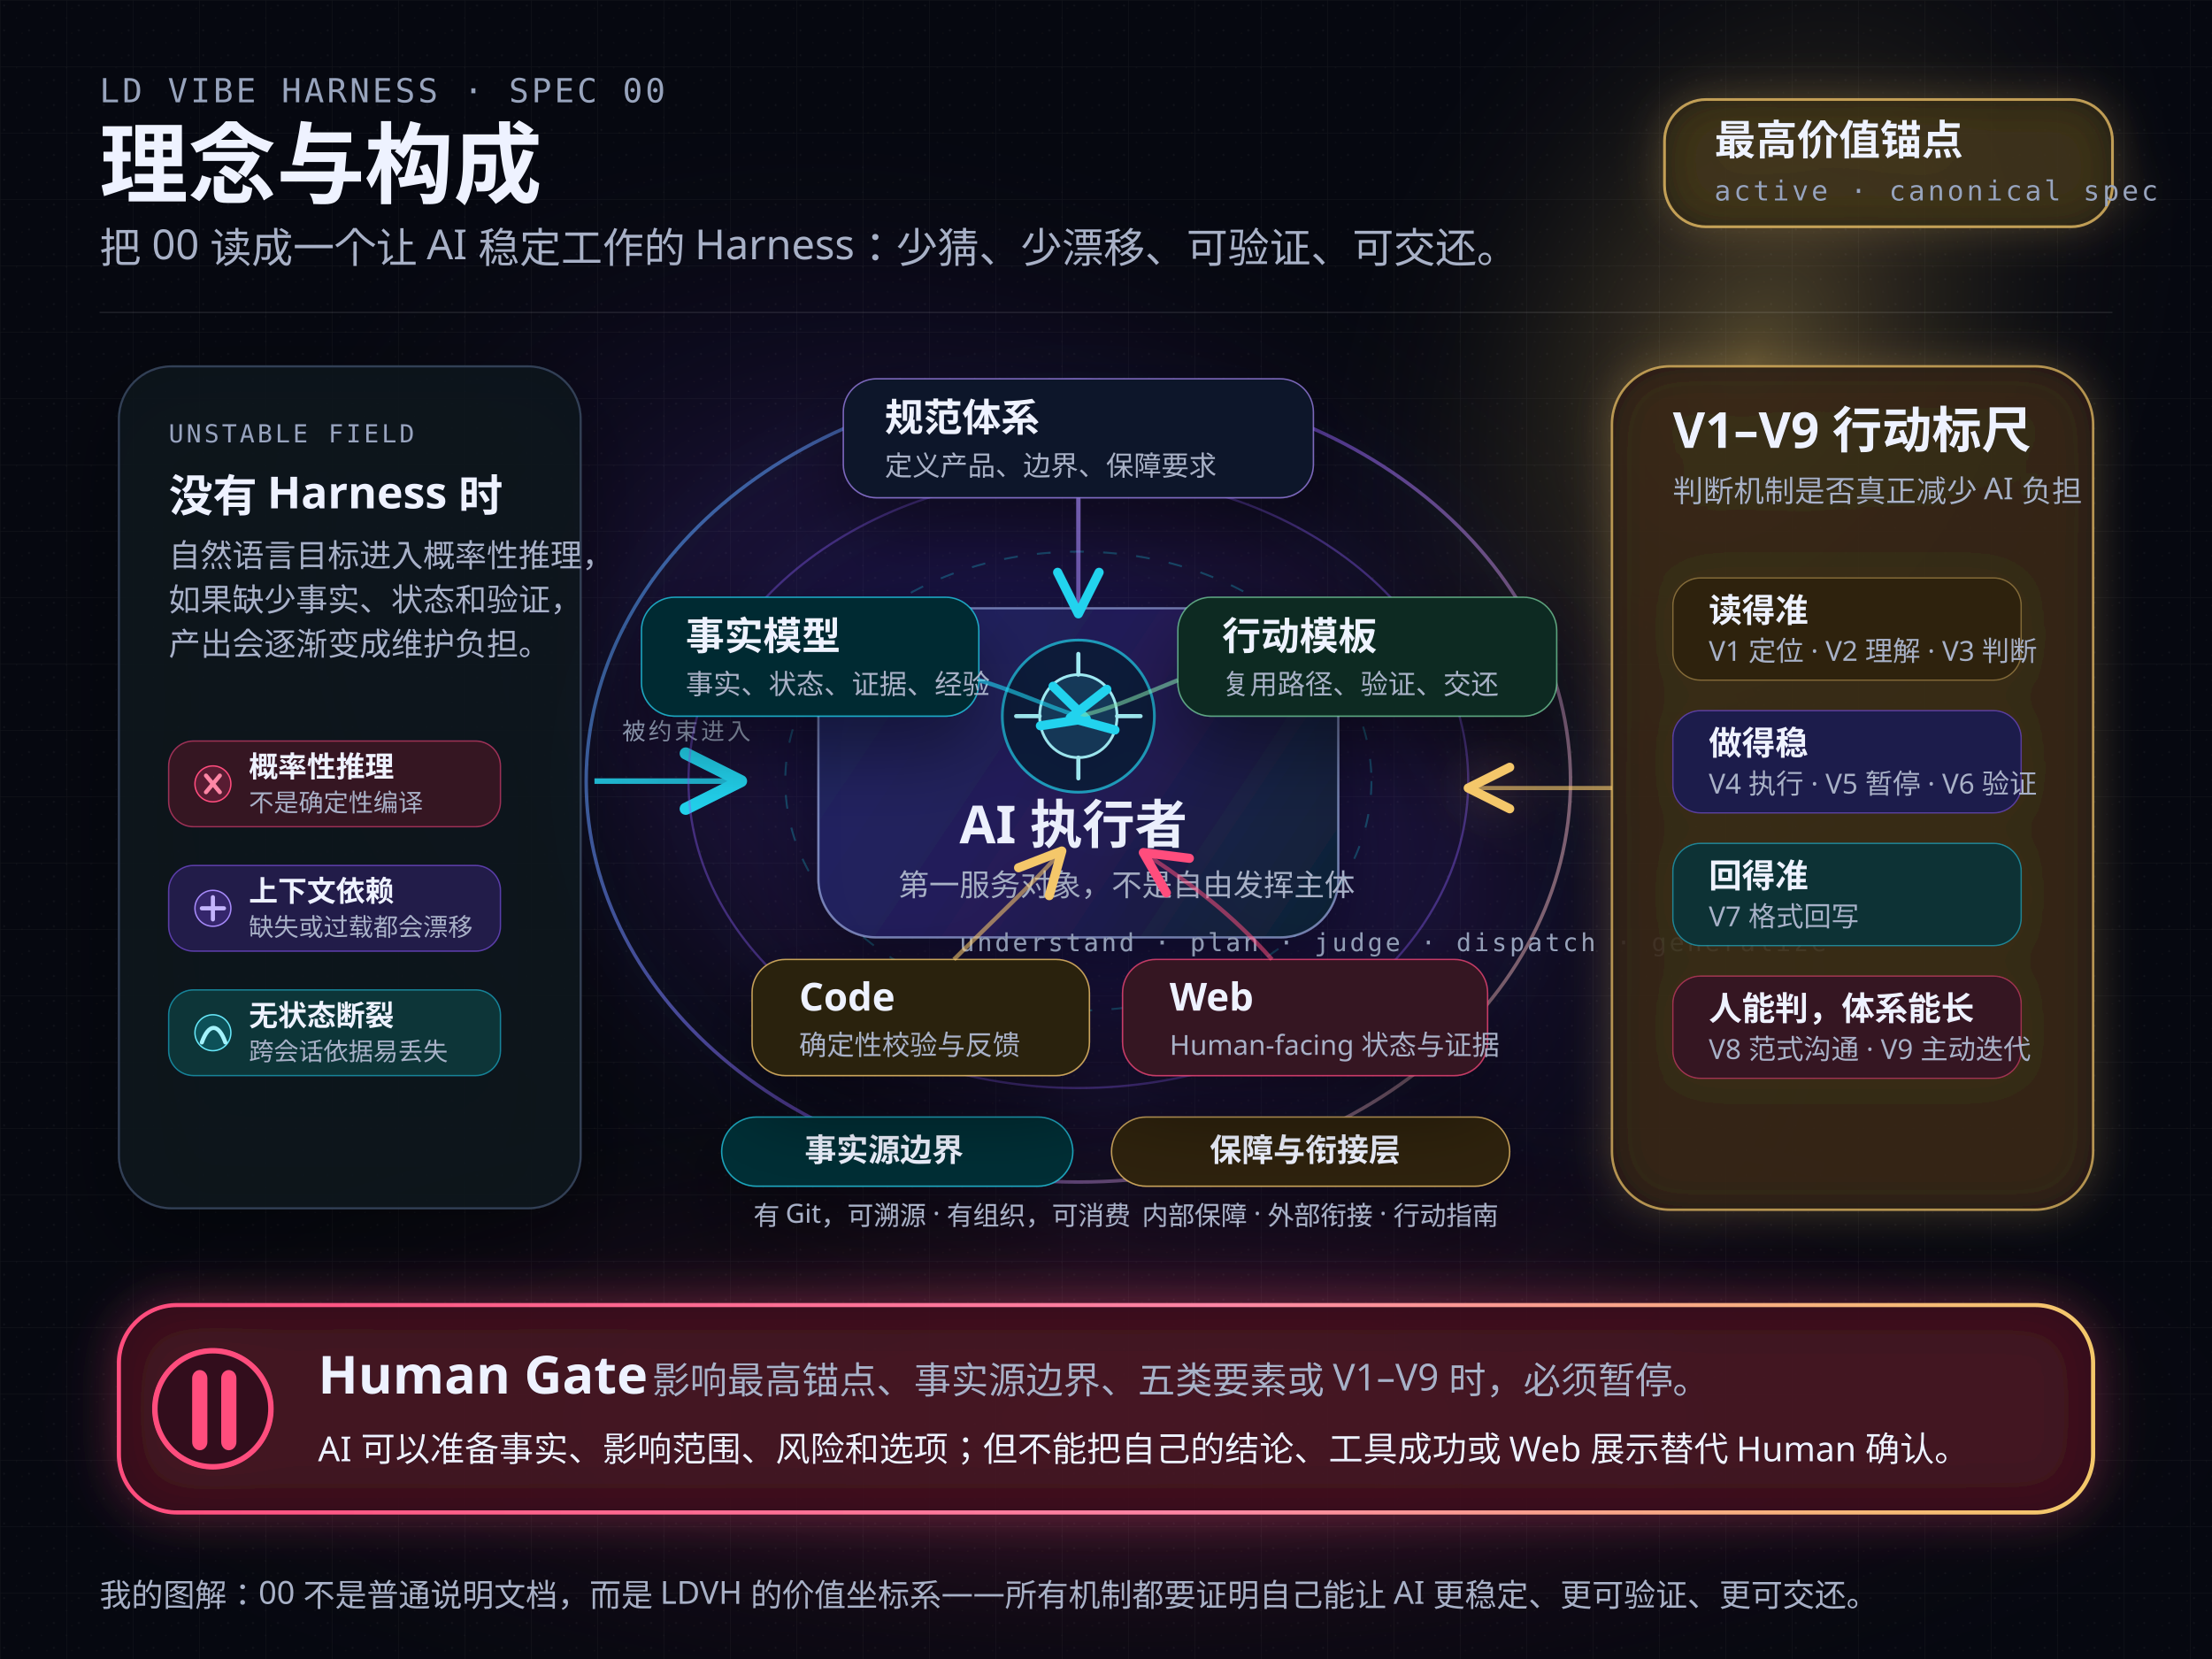
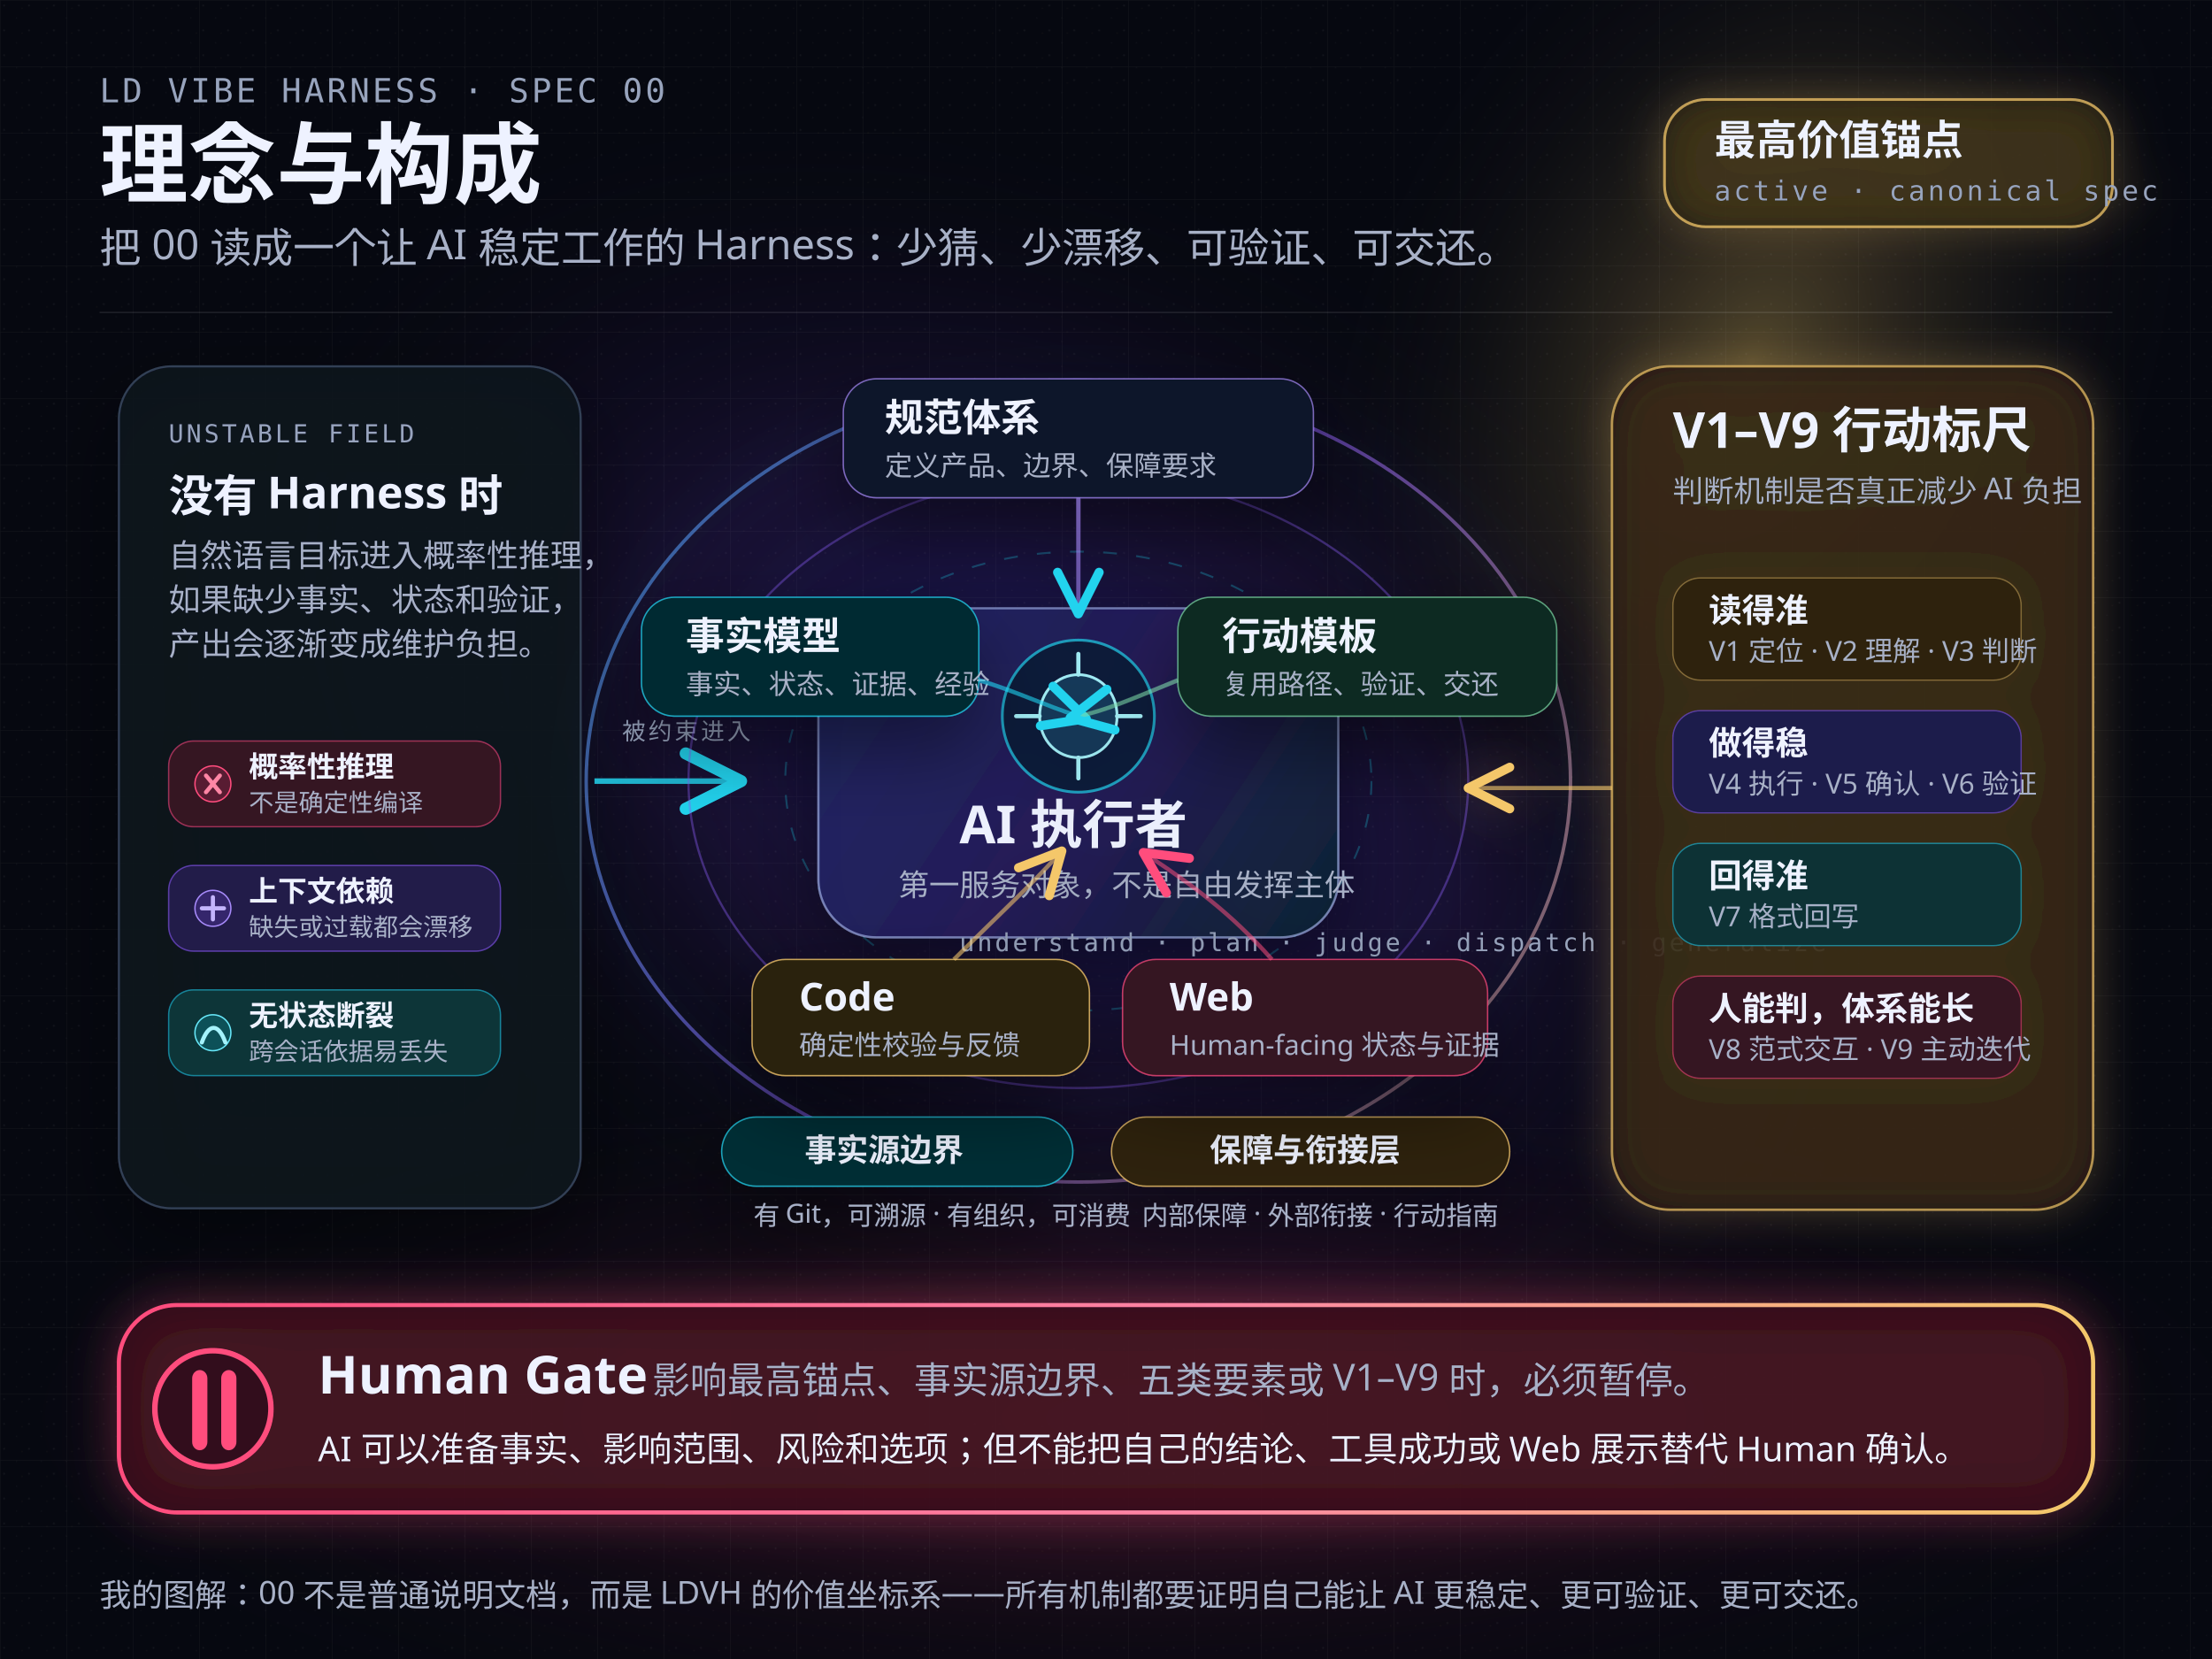
<svg xmlns="http://www.w3.org/2000/svg" width="1600" height="1200" viewBox="0 0 1600 1200" fill="none" role="img" aria-labelledby="title desc">
  <defs>
    <radialGradient id="bgCore" cx="0" cy="0" r="1" gradientUnits="userSpaceOnUse" gradientTransform="translate(770 560) rotate(28) scale(650 430)">
      <stop offset="0" stop-color="#253BFF" stop-opacity="0.32" />
      <stop offset="0.48" stop-color="#7C3AED" stop-opacity="0.14" />
      <stop offset="1" stop-color="#060810" stop-opacity="0" />
    </radialGradient>
    <radialGradient id="bgGold" cx="0" cy="0" r="1" gradientUnits="userSpaceOnUse" gradientTransform="translate(1270 260) rotate(116) scale(430 300)">
      <stop offset="0" stop-color="#FFD36A" stop-opacity="0.30" />
      <stop offset="1" stop-color="#060810" stop-opacity="0" />
    </radialGradient>
    <radialGradient id="bgRed" cx="0" cy="0" r="1" gradientUnits="userSpaceOnUse" gradientTransform="translate(820 1025) scale(860 260)">
      <stop offset="0" stop-color="#FF3D7F" stop-opacity="0.25" />
      <stop offset="1" stop-color="#060810" stop-opacity="0" />
    </radialGradient>
    <linearGradient id="orbitStroke" x1="270" y1="190" x2="1260" y2="870" gradientUnits="userSpaceOnUse">
      <stop stop-color="#22D3EE" stop-opacity="0.82" />
      <stop offset="0.52" stop-color="#8B5CF6" stop-opacity="0.76" />
      <stop offset="1" stop-color="#F4C76B" stop-opacity="0.82" />
    </linearGradient>
    <linearGradient id="gateStroke" x1="105" y1="935" x2="1495" y2="1100" gradientUnits="userSpaceOnUse">
      <stop stop-color="#FF4D7D" />
      <stop offset="0.55" stop-color="#FF86A5" />
      <stop offset="1" stop-color="#F4C76B" />
    </linearGradient>
    <linearGradient id="coreFill" x1="580" y1="422" x2="980" y2="690" gradientUnits="userSpaceOnUse">
      <stop stop-color="#1D2B68" stop-opacity="0.98" />
      <stop offset="0.52" stop-color="#251B58" stop-opacity="0.98" />
      <stop offset="1" stop-color="#0B2530" stop-opacity="0.98" />
    </linearGradient>
    <filter id="softShadow" x="-80" y="-80" width="1760" height="1360" filterUnits="userSpaceOnUse" color-interpolation-filters="sRGB">
      <feDropShadow dx="0" dy="24" stdDeviation="28" flood-color="#000000" flood-opacity="0.42" />
    </filter>
    <filter id="cyanGlow" x="-80" y="-80" width="1760" height="1360" filterUnits="userSpaceOnUse" color-interpolation-filters="sRGB">
      <feDropShadow dx="0" dy="0" stdDeviation="16" flood-color="#22D3EE" flood-opacity="0.28" />
    </filter>
    <filter id="goldGlow" x="-80" y="-80" width="1760" height="1360" filterUnits="userSpaceOnUse" color-interpolation-filters="sRGB">
      <feDropShadow dx="0" dy="0" stdDeviation="16" flood-color="#F4C76B" flood-opacity="0.30" />
    </filter>
    <filter id="redGlow" x="-80" y="-80" width="1760" height="1360" filterUnits="userSpaceOnUse" color-interpolation-filters="sRGB">
      <feDropShadow dx="0" dy="0" stdDeviation="18" flood-color="#FF4D7D" flood-opacity="0.38" />
    </filter>
    <pattern id="grid" width="48" height="48" patternUnits="userSpaceOnUse">
      <path d="M48 0H0V48" stroke="#FFFFFF" stroke-opacity="0.04" stroke-width="1" />
    </pattern>
    <pattern id="grain" width="18" height="18" patternUnits="userSpaceOnUse">
      <circle cx="3" cy="4" r="0.7" fill="#FFFFFF" opacity="0.05" />
      <circle cx="12" cy="13" r="0.55" fill="#FFFFFF" opacity="0.035" />
      <circle cx="16" cy="6" r="0.55" fill="#F4C76B" opacity="0.04" />
    </pattern>
    <marker id="arrowCyan" markerWidth="14" markerHeight="14" refX="10" refY="7" orient="auto" markerUnits="strokeWidth">
      <path d="M2 2L12 7L2 12" stroke="#22D3EE" stroke-width="2.2" stroke-linecap="round" stroke-linejoin="round" />
    </marker>
    <marker id="arrowGold" markerWidth="14" markerHeight="14" refX="10" refY="7" orient="auto" markerUnits="strokeWidth">
      <path d="M2 2L12 7L2 12" stroke="#F4C76B" stroke-width="2.2" stroke-linecap="round" stroke-linejoin="round" />
    </marker>
    <marker id="arrowPink" markerWidth="14" markerHeight="14" refX="10" refY="7" orient="auto" markerUnits="strokeWidth">
      <path d="M2 2L12 7L2 12" stroke="#FF4D7D" stroke-width="2.2" stroke-linecap="round" stroke-linejoin="round" />
    </marker>
    <style>
      .label { font-family: "Noto Sans SC", "Microsoft YaHei", sans-serif; fill: #EEF2FF; }
      .muted { font-family: "Noto Sans SC", "Microsoft YaHei", sans-serif; fill: #A8B1C7; }
      .mono { font-family: "Share Tech Mono", "JetBrains Mono", monospace; fill: #98A4BD; letter-spacing: 2px; }
      .num { font-family: "Orbitron", "Noto Sans SC", sans-serif; font-weight: 900; }
    </style>
  </defs>
  <rect width="1600" height="1200" fill="#060810" />
  <rect width="1600" height="1200" fill="url(#bgCore)" />
  <rect width="1600" height="1200" fill="url(#bgGold)" />
  <rect width="1600" height="1200" fill="url(#bgRed)" />
  <rect width="1600" height="1200" fill="url(#grid)" />
  <rect width="1600" height="1200" fill="url(#grain)" />
  <text x="72" y="74" class="mono" font-size="24">LD VIBE HARNESS · SPEC 00</text>
  <text x="72" y="142" class="label" font-size="64" font-weight="900">理念与构成</text>
  <text x="72" y="190" class="muted" font-size="30">把 00 读成一个让 AI 稳定工作的 Harness：少猜、少漂移、可验证、可交还。</text>
  <line x1="72" y1="226" x2="1528" y2="226" stroke="#FFFFFF" stroke-opacity="0.10" />
  <g filter="url(#softShadow)">
    <path d="M86 303C86 282 103 265 124 265H382C403 265 420 282 420 303V836C420 857 403 874 382 874H124C103 874 86 857 86 836V303Z" fill="#0D1424" fill-opacity="0.86" stroke="#334155" stroke-width="1.5" />
    <text x="122" y="320" class="mono" font-size="18">UNSTABLE FIELD</text>
    <text x="122" y="370" class="label" font-size="32" font-weight="900">没有 Harness 时</text>
    <text x="122" y="410" class="muted" font-size="23">自然语言目标进入概率性推理，</text>
    <text x="122" y="442" class="muted" font-size="23">如果缺少事实、状态和验证，</text>
    <text x="122" y="474" class="muted" font-size="23">产出会逐渐变成维护负担。</text>
    <g transform="translate(122 536)">
      <rect width="240" height="62" rx="18" fill="#351222" stroke="#FF4D7D" stroke-opacity="0.55" />
      <circle cx="32" cy="31" r="13" fill="#FF4D7D" fill-opacity="0.18" stroke="#FF4D7D" />
      <path d="M27 25L37 37M37 25L27 37" stroke="#FF86A5" stroke-width="3" stroke-linecap="round" />
      <text x="58" y="26" class="label" font-size="21" font-weight="800" fill="#FFAAC0">概率性推理</text>
      <text x="58" y="51" class="muted" font-size="18">不是确定性编译</text>
    </g>
    <g transform="translate(122 626)">
      <rect width="240" height="62" rx="18" fill="#221A4A" stroke="#8B5CF6" stroke-opacity="0.58" />
      <circle cx="32" cy="31" r="13" fill="#8B5CF6" fill-opacity="0.20" stroke="#A78BFA" />
      <path d="M24 31H40M32 23V39" stroke="#C4B5FD" stroke-width="3" stroke-linecap="round" />
      <text x="58" y="26" class="label" font-size="21" font-weight="800" fill="#D8B4FE">上下文依赖</text>
      <text x="58" y="51" class="muted" font-size="18">缺失或过载都会漂移</text>
    </g>
    <g transform="translate(122 716)">
      <rect width="240" height="62" rx="18" fill="#0B3438" stroke="#22D3EE" stroke-opacity="0.54" />
      <circle cx="32" cy="31" r="13" fill="#22D3EE" fill-opacity="0.18" stroke="#67E8F9" />
      <path d="M24 38C29 24 36 24 41 38" stroke="#A5F3FC" stroke-width="3" stroke-linecap="round" />
      <text x="58" y="26" class="label" font-size="21" font-weight="800" fill="#A5F3FC">无状态断裂</text>
      <text x="58" y="51" class="muted" font-size="18">跨会话依据易丢失</text>
    </g>
  </g>
  <path d="M430 565C470 565 494 565 528 565" stroke="#22D3EE" stroke-width="4" stroke-opacity="0.85" marker-end="url(#arrowCyan)" />
  <text x="450" y="535" class="mono" font-size="17" fill="#22D3EE">被约束进入</text>
  <g filter="url(#cyanGlow)">
    <ellipse cx="780" cy="565" rx="356" ry="290" stroke="url(#orbitStroke)" stroke-width="2.5" stroke-opacity="0.74" />
    <ellipse cx="780" cy="565" rx="282" ry="222" stroke="#8B5CF6" stroke-width="1.6" stroke-opacity="0.40" />
    <ellipse cx="780" cy="565" rx="212" ry="166" stroke="#22D3EE" stroke-width="1.4" stroke-opacity="0.30" stroke-dasharray="10 14" />
  </g>
  <g filter="url(#softShadow)">
    <rect x="522" y="808" width="254" height="50" rx="25" fill="#062F35" stroke="#22D3EE" stroke-opacity="0.75" />
    <text x="582" y="840" class="label" font-size="23" font-weight="850" fill="#A5F3FC">事实源边界</text>
    <text x="545" y="886" class="muted" font-size="19">有 Git，可溯源 · 有组织，可消费</text>
    <rect x="804" y="808" width="288" height="50" rx="25" fill="#2E2310" stroke="#F4C76B" stroke-opacity="0.78" />
    <text x="875" y="840" class="label" font-size="23" font-weight="850" fill="#FDE68A">保障与衔接层</text>
    <text x="826" y="886" class="muted" font-size="19">内部保障 · 外部衔接 · 行动指南</text>
  </g>
  <g filter="url(#softShadow)">
    <rect x="592" y="440" width="376" height="238" rx="42" fill="url(#coreFill)" stroke="#B4C6FF" stroke-opacity="0.58" stroke-width="1.6" />
    <circle cx="780" cy="518" r="55" fill="#101A3A" stroke="#22D3EE" stroke-opacity="0.72" stroke-width="2" />
    <path d="M752 518C752 500 765 488 780 488C795 488 808 500 808 518C808 536 795 548 780 548C765 548 752 536 752 518Z" fill="#22D3EE" fill-opacity="0.18" stroke="#A5F3FC" stroke-width="2" />
    <path d="M735 518H752M808 518H825M780 473V488M780 548V563" stroke="#A5F3FC" stroke-width="3" stroke-linecap="round" />
    <text x="694" y="610" class="label" font-size="38" font-weight="950">AI 执行者</text>
    <text x="650" y="648" class="muted" font-size="22">第一服务对象，不是自由发挥主体</text>
    <text x="694" y="688" class="mono" font-size="18" fill="#67E8F9">understand · plan · judge · dispatch · generalize</text>
  </g>
  <g filter="url(#softShadow)">
    <rect x="610" y="274" width="340" height="86" rx="24" fill="#101729" stroke="#A78BFA" stroke-opacity="0.70" />
    <text x="640" y="312" class="label" font-size="28" font-weight="900" fill="#DDD6FE">规范体系</text>
    <text x="640" y="344" class="muted" font-size="20">定义产品、边界、保障要求</text>
    <path d="M780 360V438" stroke="#A78BFA" stroke-width="3" stroke-opacity="0.55" marker-end="url(#arrowCyan)" />
    <rect x="464" y="432" width="244" height="86" rx="24" fill="#062A32" stroke="#22D3EE" stroke-opacity="0.75" />
    <text x="496" y="470" class="label" font-size="28" font-weight="900" fill="#A5F3FC">事实模型</text>
    <text x="496" y="502" class="muted" font-size="20">事实、状态、证据、经验</text>
    <path d="M708 492C735 500 755 510 780 518" stroke="#22D3EE" stroke-width="3" stroke-opacity="0.58" marker-end="url(#arrowCyan)" />
    <rect x="852" y="432" width="274" height="86" rx="24" fill="#0C2B20" stroke="#7DD9A6" stroke-opacity="0.70" />
    <text x="884" y="470" class="label" font-size="28" font-weight="900" fill="#BBF7D0">行动模板</text>
    <text x="884" y="502" class="muted" font-size="20">复用路径、验证、交还</text>
    <path d="M852 492C820 505 800 514 780 518" stroke="#7DD9A6" stroke-width="3" stroke-opacity="0.56" marker-end="url(#arrowCyan)" />
    <rect x="544" y="694" width="244" height="84" rx="24" fill="#2C2410" stroke="#F4C76B" stroke-opacity="0.78" />
    <text x="578" y="731" class="label" font-size="28" font-weight="900" fill="#FDE68A">Code</text>
    <text x="578" y="763" class="muted" font-size="20">确定性校验与反馈</text>
    <path d="M690 694C720 664 744 642 764 620" stroke="#F4C76B" stroke-width="3" stroke-opacity="0.56" marker-end="url(#arrowGold)" />
    <rect x="812" y="694" width="264" height="84" rx="24" fill="#351222" stroke="#FF4D7D" stroke-opacity="0.72" />
    <text x="846" y="731" class="label" font-size="28" font-weight="900" fill="#FFAAC0">Web</text>
    <text x="846" y="763" class="muted" font-size="20">Human-facing 状态与证据</text>
    <path d="M920 694C890 660 862 640 832 620" stroke="#FF4D7D" stroke-width="3" stroke-opacity="0.52" marker-end="url(#arrowPink)" />
  </g>
  <g filter="url(#goldGlow)">
    <rect x="1166" y="265" width="348" height="610" rx="42" fill="#171207" fill-opacity="0.88" stroke="#F4C76B" stroke-opacity="0.70" stroke-width="1.8" />
    <text x="1210" y="324" class="label" font-size="36" font-weight="950" fill="#FDE68A">V1–V9 行动标尺</text>
    <text x="1210" y="363" class="muted" font-size="22">判断机制是否真正减少 AI 负担</text>
    <g transform="translate(1210 418)">
      <rect width="252" height="74" rx="20" fill="#2E2410" stroke="#F4C76B" stroke-opacity="0.45" />
      <text x="26" y="32" class="label" font-size="24" font-weight="850" fill="#FDE68A">读得准</text>
      <text x="26" y="60" class="muted" font-size="20">V1 定位 · V2 理解 · V3 判断</text>
    </g>
    <g transform="translate(1210 514)">
      <rect width="252" height="74" rx="20" fill="#1E1B4B" stroke="#8B5CF6" stroke-opacity="0.55" />
      <text x="26" y="32" class="label" font-size="24" font-weight="850" fill="#DDD6FE">做得稳</text>
-       <text x="26" y="60" class="muted" font-size="20">V4 执行 · V5 暂停 · V6 验证</text>
+       <text x="26" y="60" class="muted" font-size="20">V4 执行 · V5 确认 · V6 验证</text>
    </g>
    <g transform="translate(1210 610)">
      <rect width="252" height="74" rx="20" fill="#073035" stroke="#22D3EE" stroke-opacity="0.55" />
      <text x="26" y="32" class="label" font-size="24" font-weight="850" fill="#A5F3FC">回得准</text>
      <text x="26" y="60" class="muted" font-size="20">V7 格式回写</text>
    </g>
    <g transform="translate(1210 706)">
      <rect width="252" height="74" rx="20" fill="#351222" stroke="#FF4D7D" stroke-opacity="0.55" />
      <text x="26" y="32" class="label" font-size="24" font-weight="850" fill="#FFAAC0">人能判，体系能长</text>
-       <text x="26" y="60" class="muted" font-size="20">V8 范式沟通 · V9 主动迭代</text>
+       <text x="26" y="60" class="muted" font-size="20">V8 范式交互 · V9 主动迭代</text>
    </g>
    <path d="M1166 570C1128 570 1102 570 1068 570" stroke="#F4C76B" stroke-width="3" stroke-opacity="0.62" marker-end="url(#arrowGold)" />
  </g>
  <g filter="url(#goldGlow)">
    <rect x="1204" y="72" width="324" height="92" rx="30" fill="#1E1A0D" fill-opacity="0.82" stroke="#F4C76B" stroke-opacity="0.75" stroke-width="2" />
    <text x="1240" y="112" class="label" font-size="30" font-weight="950" fill="#FDE68A">最高价值锚点</text>
    <text x="1240" y="145" class="mono" font-size="20">active · canonical spec</text>
  </g>
  <g filter="url(#redGlow)">
    <rect x="86" y="944" width="1428" height="150" rx="42" fill="#250817" fill-opacity="0.90" stroke="url(#gateStroke)" stroke-width="3" />
    <circle cx="154" cy="1019" r="42" fill="#33101F" stroke="#FF4D7D" stroke-width="4" />
    <rect x="139" y="991" width="11" height="58" rx="6" fill="#FF4D7D" />
    <rect x="160" y="991" width="11" height="58" rx="6" fill="#FF4D7D" />
    <text x="230" y="1008" class="label" font-size="38" font-weight="950" fill="#FF7AA2">Human Gate</text>
    <text x="472" y="1008" class="muted" font-size="27">影响最高锚点、事实源边界、五类要素或 V1–V9 时，必须暂停。</text>
    <text x="230" y="1057" class="label" font-size="25">AI 可以准备事实、影响范围、风险和选项；但不能把自己的结论、工具成功或 Web 展示替代 Human 确认。</text>
  </g>
  <text x="72" y="1162" class="muted" font-size="23">我的图解：00 不是普通说明文档，而是 LDVH 的价值坐标系——所有机制都要证明自己能让 AI 更稳定、更可验证、更可交还。</text>
</svg>
